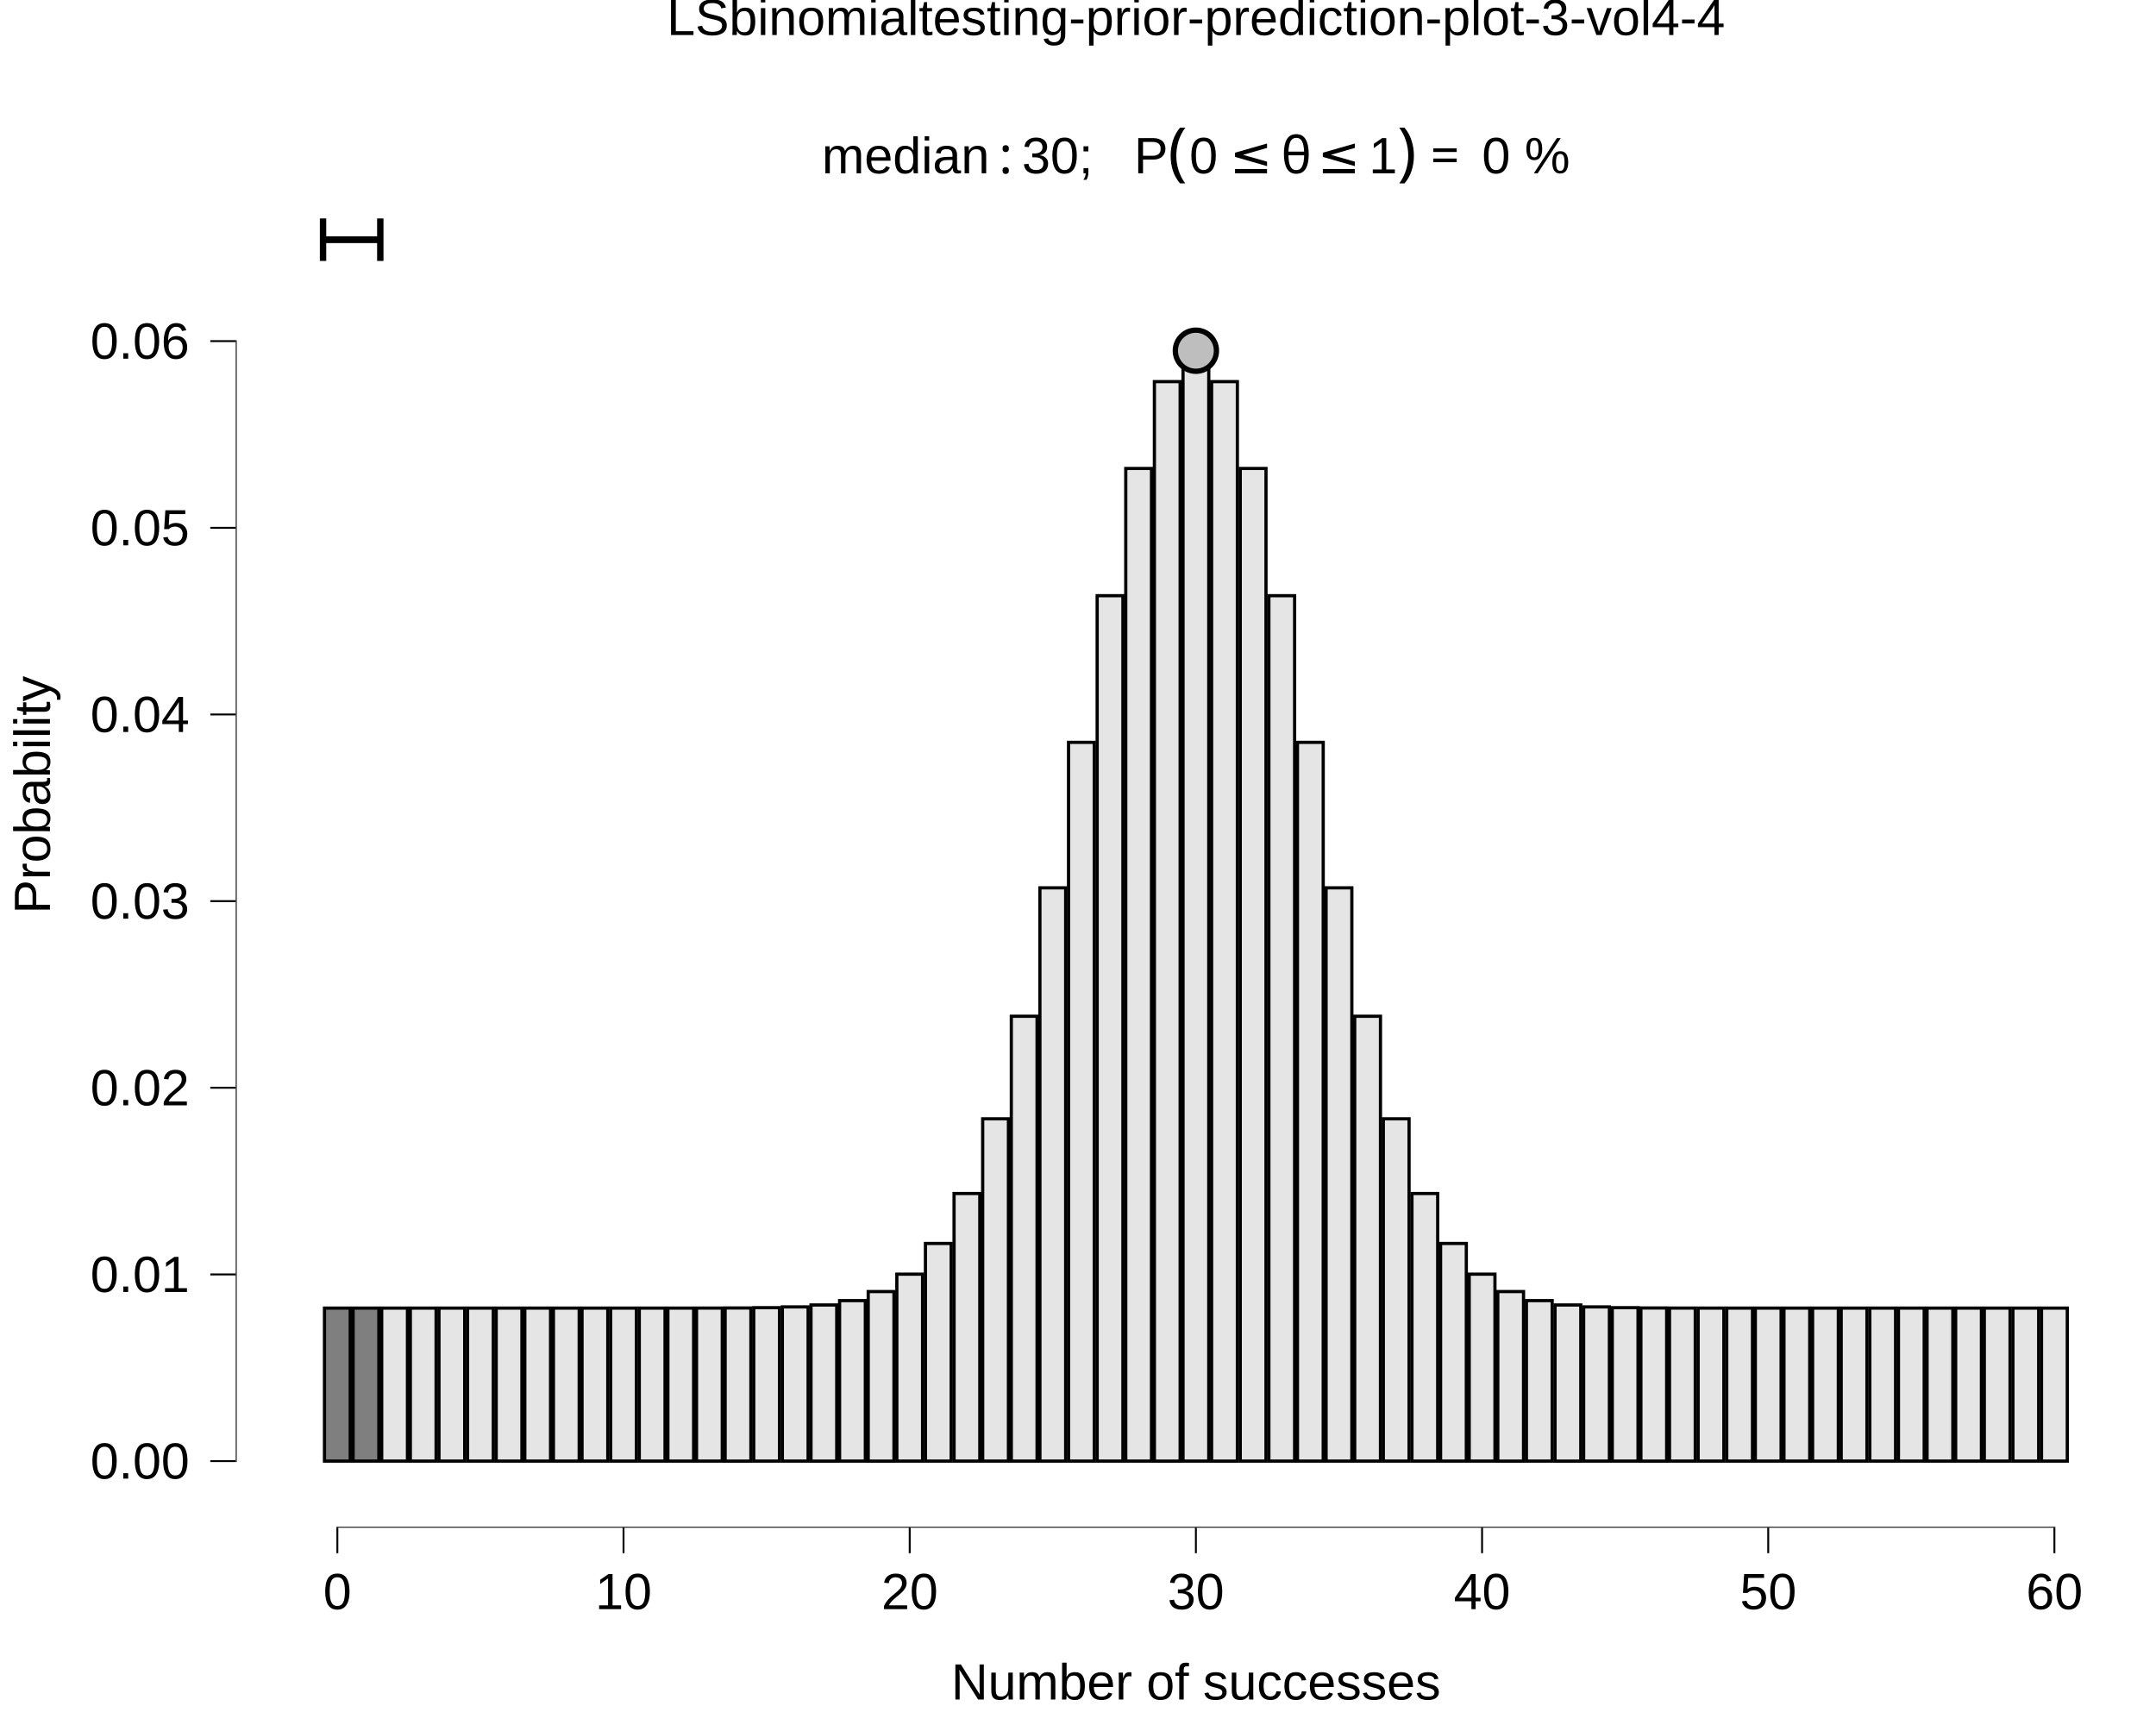
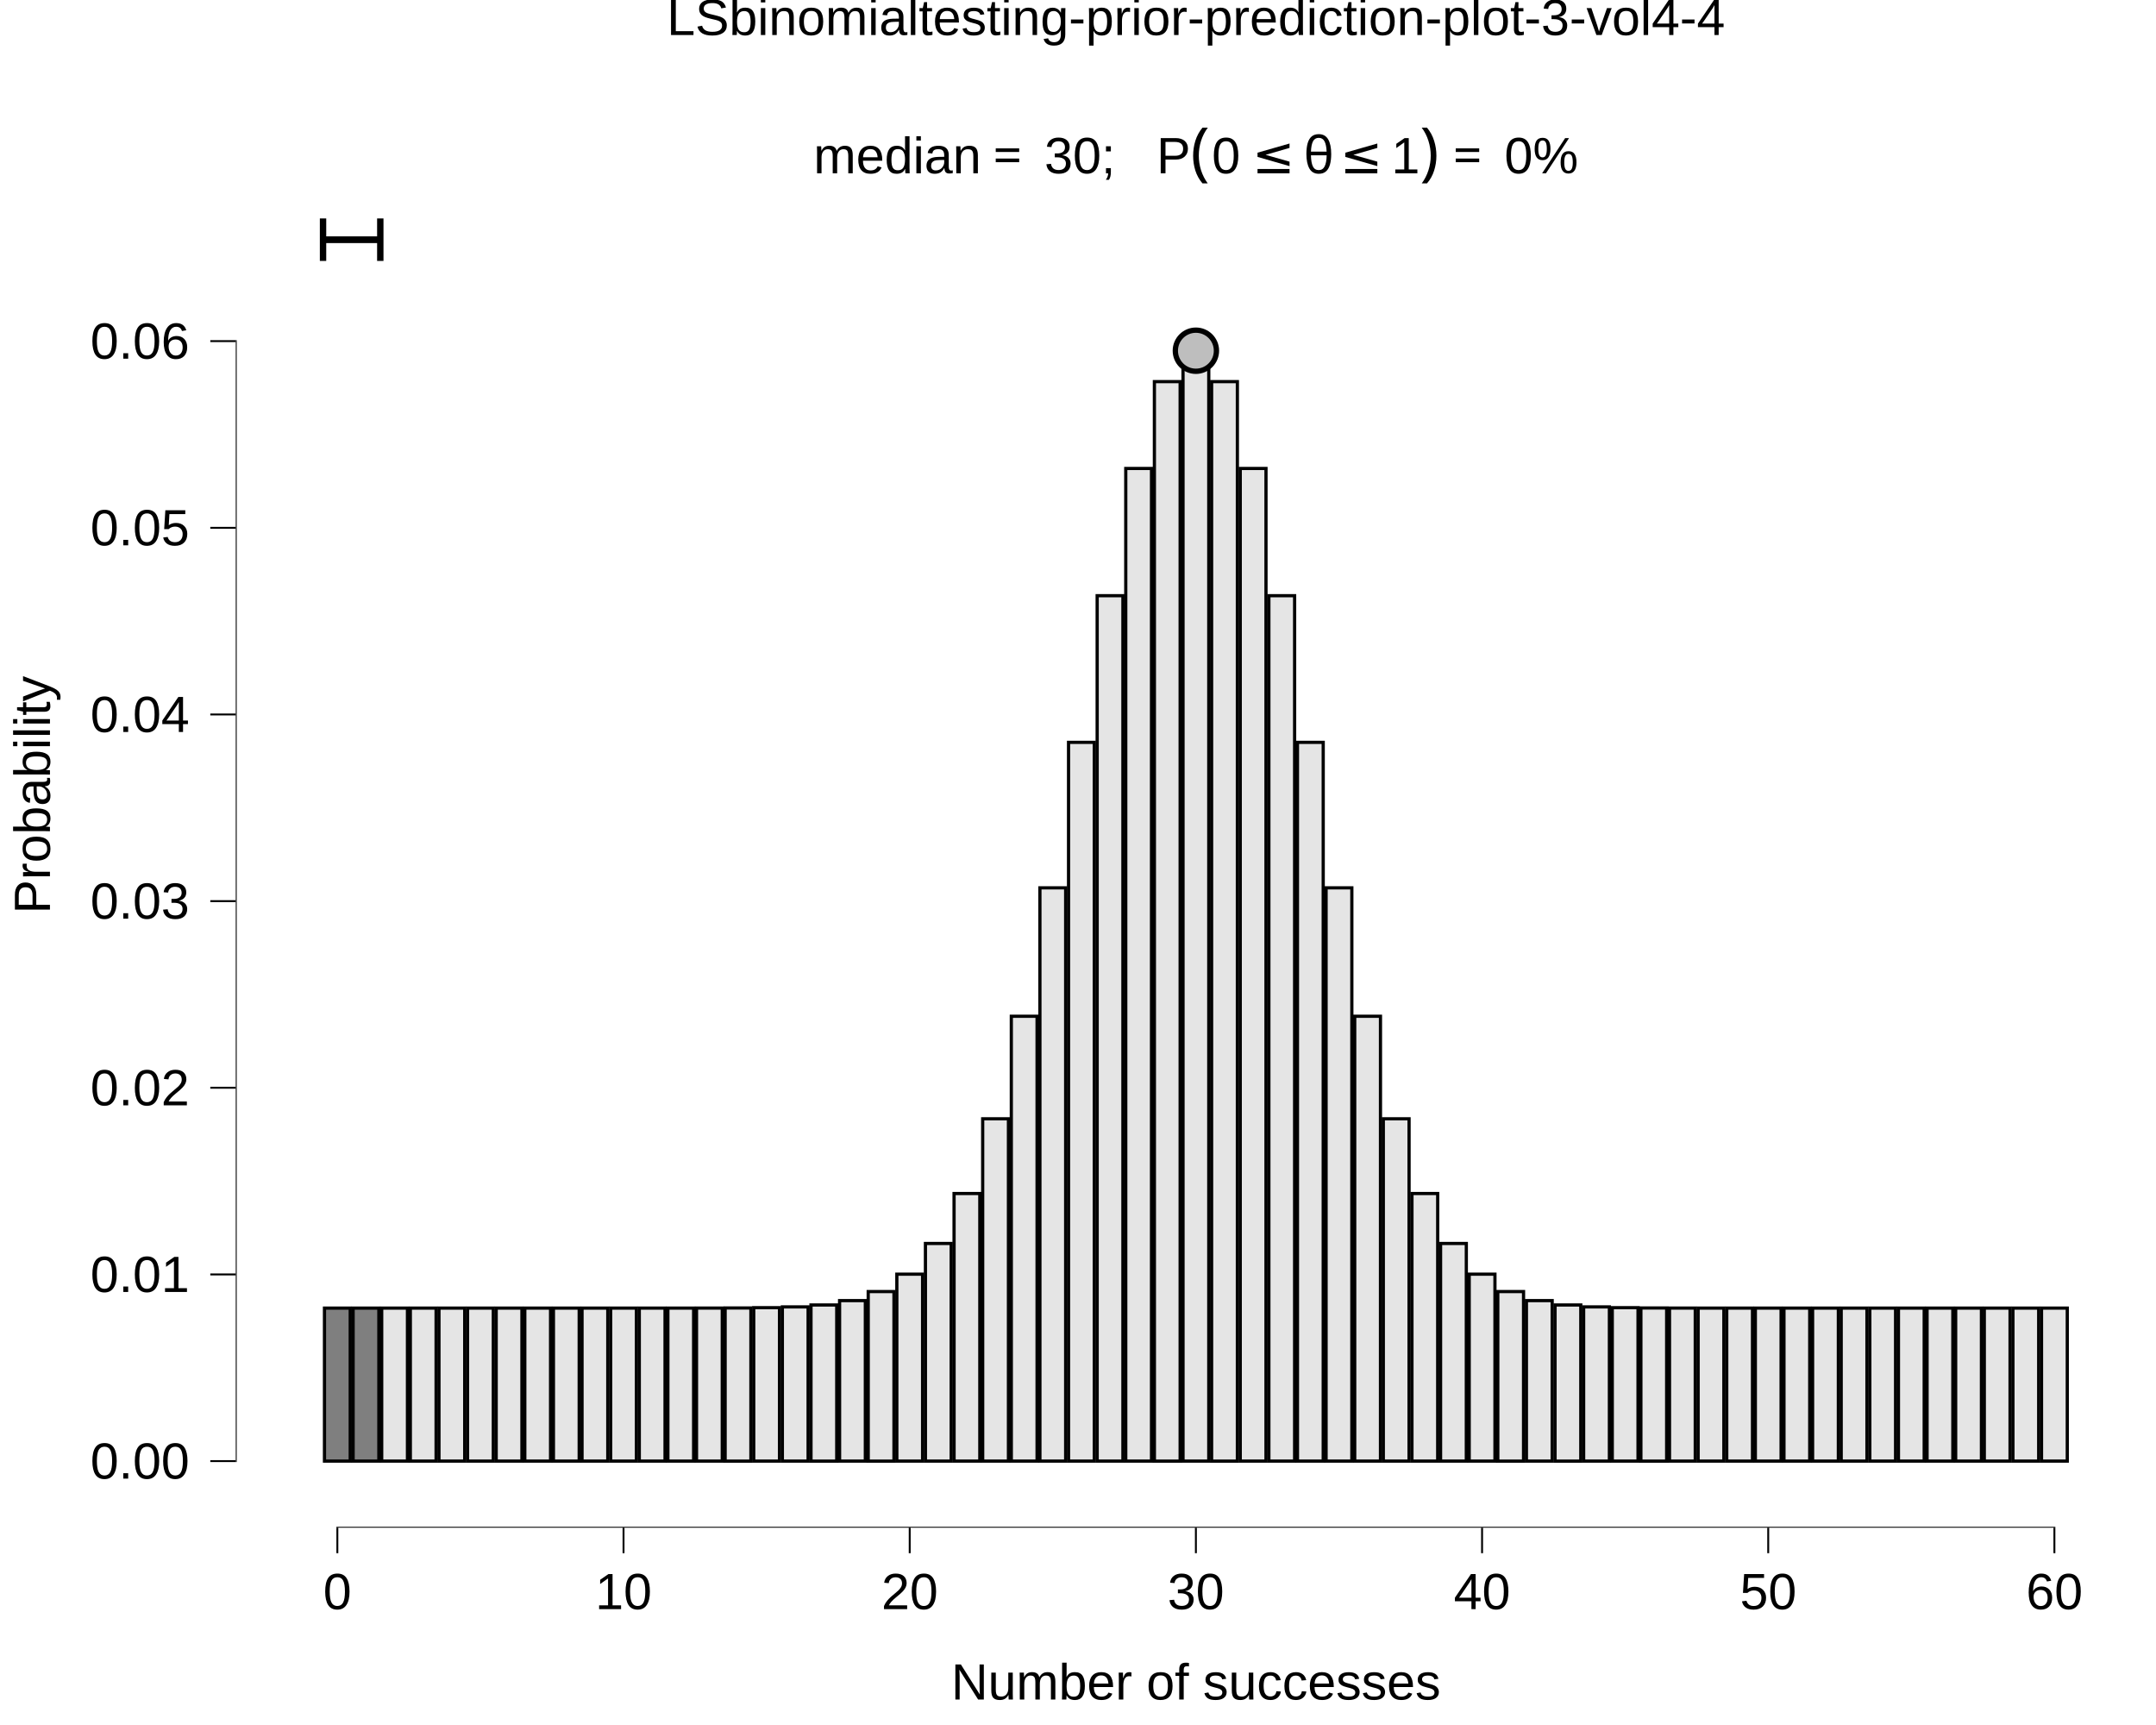
<svg xmlns="http://www.w3.org/2000/svg" viewBox="0 0 720.00 576.00">
  <defs>
    <style type="text/css">
    line, polyline, polygon, path, rect, circle {
      fill: none;
      stroke: #000000;
      stroke-linecap: round;
      stroke-linejoin: round;
      stroke-miterlimit: 10.00;
    }
  </style>
  </defs>
  <rect width="100%" height="100%" style="stroke: none; fill: #FFFFFF;" />
  <rect x="0.00" y="0.00" width="720.00" height="576.00" style="stroke-width: 10.67; stroke: none;" />
  <defs>
    <clipPath id="cpNzguNzN8NzIwLjAwfDUxMC4xM3wyMC43MQ==">
      <rect x="78.73" y="20.71" width="641.27" height="489.41" />
    </clipPath>
  </defs>
  <rect x="78.73" y="20.71" width="641.27" height="489.41" style="stroke-width: 10.67; stroke: none;" clip-path="url(#cpNzguNzN8NzIwLjAwfDUxMC4xM3wyMC43MQ==)" />
  <rect x="108.36" y="436.79" width="8.60" height="51.09" style="stroke-width: 1.07; stroke-linecap: square; stroke-linejoin: miter; fill: #7F7F7F;" clip-path="url(#cpNzguNzN8NzIwLjAwfDUxMC4xM3wyMC43MQ==)" />
  <rect x="117.92" y="436.79" width="8.60" height="51.09" style="stroke-width: 1.07; stroke-linecap: square; stroke-linejoin: miter; fill: #7F7F7F;" clip-path="url(#cpNzguNzN8NzIwLjAwfDUxMC4xM3wyMC43MQ==)" />
  <rect x="127.47" y="436.79" width="8.60" height="51.09" style="stroke-width: 1.07; stroke-linecap: square; stroke-linejoin: miter; fill: #E5E5E5;" clip-path="url(#cpNzguNzN8NzIwLjAwfDUxMC4xM3wyMC43MQ==)" />
  <rect x="137.03" y="436.79" width="8.60" height="51.09" style="stroke-width: 1.07; stroke-linecap: square; stroke-linejoin: miter; fill: #E5E5E5;" clip-path="url(#cpNzguNzN8NzIwLjAwfDUxMC4xM3wyMC43MQ==)" />
  <rect x="146.59" y="436.79" width="8.60" height="51.09" style="stroke-width: 1.07; stroke-linecap: square; stroke-linejoin: miter; fill: #E5E5E5;" clip-path="url(#cpNzguNzN8NzIwLjAwfDUxMC4xM3wyMC43MQ==)" />
  <rect x="156.14" y="436.79" width="8.60" height="51.09" style="stroke-width: 1.07; stroke-linecap: square; stroke-linejoin: miter; fill: #E5E5E5;" clip-path="url(#cpNzguNzN8NzIwLjAwfDUxMC4xM3wyMC43MQ==)" />
  <rect x="165.70" y="436.79" width="8.60" height="51.09" style="stroke-width: 1.07; stroke-linecap: square; stroke-linejoin: miter; fill: #E5E5E5;" clip-path="url(#cpNzguNzN8NzIwLjAwfDUxMC4xM3wyMC43MQ==)" />
  <rect x="175.26" y="436.79" width="8.60" height="51.09" style="stroke-width: 1.07; stroke-linecap: square; stroke-linejoin: miter; fill: #E5E5E5;" clip-path="url(#cpNzguNzN8NzIwLjAwfDUxMC4xM3wyMC43MQ==)" />
  <rect x="184.82" y="436.79" width="8.60" height="51.09" style="stroke-width: 1.07; stroke-linecap: square; stroke-linejoin: miter; fill: #E5E5E5;" clip-path="url(#cpNzguNzN8NzIwLjAwfDUxMC4xM3wyMC43MQ==)" />
  <rect x="194.37" y="436.79" width="8.60" height="51.09" style="stroke-width: 1.07; stroke-linecap: square; stroke-linejoin: miter; fill: #E5E5E5;" clip-path="url(#cpNzguNzN8NzIwLjAwfDUxMC4xM3wyMC43MQ==)" />
  <rect x="203.93" y="436.79" width="8.60" height="51.09" style="stroke-width: 1.07; stroke-linecap: square; stroke-linejoin: miter; fill: #E5E5E5;" clip-path="url(#cpNzguNzN8NzIwLjAwfDUxMC4xM3wyMC43MQ==)" />
  <rect x="213.49" y="436.79" width="8.60" height="51.09" style="stroke-width: 1.07; stroke-linecap: square; stroke-linejoin: miter; fill: #E5E5E5;" clip-path="url(#cpNzguNzN8NzIwLjAwfDUxMC4xM3wyMC43MQ==)" />
  <rect x="223.04" y="436.79" width="8.60" height="51.09" style="stroke-width: 1.07; stroke-linecap: square; stroke-linejoin: miter; fill: #E5E5E5;" clip-path="url(#cpNzguNzN8NzIwLjAwfDUxMC4xM3wyMC43MQ==)" />
  <rect x="232.60" y="436.78" width="8.60" height="51.10" style="stroke-width: 1.07; stroke-linecap: square; stroke-linejoin: miter; fill: #E5E5E5;" clip-path="url(#cpNzguNzN8NzIwLjAwfDUxMC4xM3wyMC43MQ==)" />
  <rect x="242.16" y="436.75" width="8.60" height="51.14" style="stroke-width: 1.07; stroke-linecap: square; stroke-linejoin: miter; fill: #E5E5E5;" clip-path="url(#cpNzguNzN8NzIwLjAwfDUxMC4xM3wyMC43MQ==)" />
  <rect x="251.71" y="436.65" width="8.60" height="51.23" style="stroke-width: 1.07; stroke-linecap: square; stroke-linejoin: miter; fill: #E5E5E5;" clip-path="url(#cpNzguNzN8NzIwLjAwfDUxMC4xM3wyMC43MQ==)" />
  <rect x="261.27" y="436.39" width="8.60" height="51.49" style="stroke-width: 1.07; stroke-linecap: square; stroke-linejoin: miter; fill: #E5E5E5;" clip-path="url(#cpNzguNzN8NzIwLjAwfDUxMC4xM3wyMC43MQ==)" />
  <rect x="270.83" y="435.75" width="8.60" height="52.14" style="stroke-width: 1.07; stroke-linecap: square; stroke-linejoin: miter; fill: #E5E5E5;" clip-path="url(#cpNzguNzN8NzIwLjAwfDUxMC4xM3wyMC43MQ==)" />
  <rect x="280.38" y="434.29" width="8.60" height="53.59" style="stroke-width: 1.07; stroke-linecap: square; stroke-linejoin: miter; fill: #E5E5E5;" clip-path="url(#cpNzguNzN8NzIwLjAwfDUxMC4xM3wyMC43MQ==)" />
  <rect x="289.94" y="431.27" width="8.60" height="56.62" style="stroke-width: 1.07; stroke-linecap: square; stroke-linejoin: miter; fill: #E5E5E5;" clip-path="url(#cpNzguNzN8NzIwLjAwfDUxMC4xM3wyMC43MQ==)" />
  <rect x="299.50" y="425.46" width="8.60" height="62.42" style="stroke-width: 1.07; stroke-linecap: square; stroke-linejoin: miter; fill: #E5E5E5;" clip-path="url(#cpNzguNzN8NzIwLjAwfDUxMC4xM3wyMC43MQ==)" />
  <rect x="309.05" y="415.21" width="8.60" height="72.67" style="stroke-width: 1.07; stroke-linecap: square; stroke-linejoin: miter; fill: #E5E5E5;" clip-path="url(#cpNzguNzN8NzIwLjAwfDUxMC4xM3wyMC43MQ==)" />
  <rect x="318.61" y="398.53" width="8.60" height="89.35" style="stroke-width: 1.07; stroke-linecap: square; stroke-linejoin: miter; fill: #E5E5E5;" clip-path="url(#cpNzguNzN8NzIwLjAwfDUxMC4xM3wyMC43MQ==)" />
  <rect x="328.17" y="373.58" width="8.60" height="114.30" style="stroke-width: 1.07; stroke-linecap: square; stroke-linejoin: miter; fill: #E5E5E5;" clip-path="url(#cpNzguNzN8NzIwLjAwfDUxMC4xM3wyMC43MQ==)" />
  <rect x="337.73" y="339.34" width="8.60" height="148.54" style="stroke-width: 1.07; stroke-linecap: square; stroke-linejoin: miter; fill: #E5E5E5;" clip-path="url(#cpNzguNzN8NzIwLjAwfDUxMC4xM3wyMC43MQ==)" />
  <rect x="347.28" y="296.46" width="8.60" height="191.42" style="stroke-width: 1.07; stroke-linecap: square; stroke-linejoin: miter; fill: #E5E5E5;" clip-path="url(#cpNzguNzN8NzIwLjAwfDUxMC4xM3wyMC43MQ==)" />
  <rect x="356.84" y="247.88" width="8.60" height="240.00" style="stroke-width: 1.07; stroke-linecap: square; stroke-linejoin: miter; fill: #E5E5E5;" clip-path="url(#cpNzguNzN8NzIwLjAwfDUxMC4xM3wyMC43MQ==)" />
  <rect x="366.40" y="198.91" width="8.60" height="288.97" style="stroke-width: 1.07; stroke-linecap: square; stroke-linejoin: miter; fill: #E5E5E5;" clip-path="url(#cpNzguNzN8NzIwLjAwfDUxMC4xM3wyMC43MQ==)" />
  <rect x="375.95" y="156.43" width="8.60" height="331.45" style="stroke-width: 1.07; stroke-linecap: square; stroke-linejoin: miter; fill: #E5E5E5;" clip-path="url(#cpNzguNzN8NzIwLjAwfDUxMC4xM3wyMC43MQ==)" />
  <rect x="385.51" y="127.43" width="8.60" height="360.46" style="stroke-width: 1.07; stroke-linecap: square; stroke-linejoin: miter; fill: #E5E5E5;" clip-path="url(#cpNzguNzN8NzIwLjAwfDUxMC4xM3wyMC43MQ==)" />
  <rect x="395.07" y="117.11" width="8.60" height="370.77" style="stroke-width: 1.07; stroke-linecap: square; stroke-linejoin: miter; fill: #E5E5E5;" clip-path="url(#cpNzguNzN8NzIwLjAwfDUxMC4xM3wyMC43MQ==)" />
  <rect x="404.62" y="127.43" width="8.60" height="360.46" style="stroke-width: 1.07; stroke-linecap: square; stroke-linejoin: miter; fill: #E5E5E5;" clip-path="url(#cpNzguNzN8NzIwLjAwfDUxMC4xM3wyMC43MQ==)" />
  <rect x="414.18" y="156.43" width="8.60" height="331.45" style="stroke-width: 1.07; stroke-linecap: square; stroke-linejoin: miter; fill: #E5E5E5;" clip-path="url(#cpNzguNzN8NzIwLjAwfDUxMC4xM3wyMC43MQ==)" />
  <rect x="423.74" y="198.91" width="8.60" height="288.97" style="stroke-width: 1.07; stroke-linecap: square; stroke-linejoin: miter; fill: #E5E5E5;" clip-path="url(#cpNzguNzN8NzIwLjAwfDUxMC4xM3wyMC43MQ==)" />
  <rect x="433.29" y="247.88" width="8.60" height="240.00" style="stroke-width: 1.07; stroke-linecap: square; stroke-linejoin: miter; fill: #E5E5E5;" clip-path="url(#cpNzguNzN8NzIwLjAwfDUxMC4xM3wyMC43MQ==)" />
  <rect x="442.85" y="296.46" width="8.60" height="191.42" style="stroke-width: 1.07; stroke-linecap: square; stroke-linejoin: miter; fill: #E5E5E5;" clip-path="url(#cpNzguNzN8NzIwLjAwfDUxMC4xM3wyMC43MQ==)" />
  <rect x="452.41" y="339.34" width="8.60" height="148.54" style="stroke-width: 1.07; stroke-linecap: square; stroke-linejoin: miter; fill: #E5E5E5;" clip-path="url(#cpNzguNzN8NzIwLjAwfDUxMC4xM3wyMC43MQ==)" />
  <rect x="461.96" y="373.58" width="8.60" height="114.30" style="stroke-width: 1.07; stroke-linecap: square; stroke-linejoin: miter; fill: #E5E5E5;" clip-path="url(#cpNzguNzN8NzIwLjAwfDUxMC4xM3wyMC43MQ==)" />
  <rect x="471.52" y="398.53" width="8.60" height="89.35" style="stroke-width: 1.07; stroke-linecap: square; stroke-linejoin: miter; fill: #E5E5E5;" clip-path="url(#cpNzguNzN8NzIwLjAwfDUxMC4xM3wyMC43MQ==)" />
  <rect x="481.08" y="415.21" width="8.60" height="72.67" style="stroke-width: 1.07; stroke-linecap: square; stroke-linejoin: miter; fill: #E5E5E5;" clip-path="url(#cpNzguNzN8NzIwLjAwfDUxMC4xM3wyMC43MQ==)" />
  <rect x="490.64" y="425.46" width="8.60" height="62.42" style="stroke-width: 1.07; stroke-linecap: square; stroke-linejoin: miter; fill: #E5E5E5;" clip-path="url(#cpNzguNzN8NzIwLjAwfDUxMC4xM3wyMC43MQ==)" />
  <rect x="500.19" y="431.27" width="8.60" height="56.62" style="stroke-width: 1.07; stroke-linecap: square; stroke-linejoin: miter; fill: #E5E5E5;" clip-path="url(#cpNzguNzN8NzIwLjAwfDUxMC4xM3wyMC43MQ==)" />
  <rect x="509.75" y="434.29" width="8.60" height="53.59" style="stroke-width: 1.07; stroke-linecap: square; stroke-linejoin: miter; fill: #E5E5E5;" clip-path="url(#cpNzguNzN8NzIwLjAwfDUxMC4xM3wyMC43MQ==)" />
  <rect x="519.31" y="435.75" width="8.60" height="52.14" style="stroke-width: 1.07; stroke-linecap: square; stroke-linejoin: miter; fill: #E5E5E5;" clip-path="url(#cpNzguNzN8NzIwLjAwfDUxMC4xM3wyMC43MQ==)" />
  <rect x="528.86" y="436.39" width="8.60" height="51.49" style="stroke-width: 1.07; stroke-linecap: square; stroke-linejoin: miter; fill: #E5E5E5;" clip-path="url(#cpNzguNzN8NzIwLjAwfDUxMC4xM3wyMC43MQ==)" />
  <rect x="538.42" y="436.65" width="8.60" height="51.23" style="stroke-width: 1.07; stroke-linecap: square; stroke-linejoin: miter; fill: #E5E5E5;" clip-path="url(#cpNzguNzN8NzIwLjAwfDUxMC4xM3wyMC43MQ==)" />
  <rect x="547.98" y="436.75" width="8.60" height="51.14" style="stroke-width: 1.07; stroke-linecap: square; stroke-linejoin: miter; fill: #E5E5E5;" clip-path="url(#cpNzguNzN8NzIwLjAwfDUxMC4xM3wyMC43MQ==)" />
  <rect x="557.53" y="436.78" width="8.60" height="51.10" style="stroke-width: 1.07; stroke-linecap: square; stroke-linejoin: miter; fill: #E5E5E5;" clip-path="url(#cpNzguNzN8NzIwLjAwfDUxMC4xM3wyMC43MQ==)" />
  <rect x="567.09" y="436.79" width="8.60" height="51.09" style="stroke-width: 1.07; stroke-linecap: square; stroke-linejoin: miter; fill: #E5E5E5;" clip-path="url(#cpNzguNzN8NzIwLjAwfDUxMC4xM3wyMC43MQ==)" />
  <rect x="576.65" y="436.79" width="8.60" height="51.09" style="stroke-width: 1.07; stroke-linecap: square; stroke-linejoin: miter; fill: #E5E5E5;" clip-path="url(#cpNzguNzN8NzIwLjAwfDUxMC4xM3wyMC43MQ==)" />
  <rect x="586.20" y="436.79" width="8.60" height="51.09" style="stroke-width: 1.07; stroke-linecap: square; stroke-linejoin: miter; fill: #E5E5E5;" clip-path="url(#cpNzguNzN8NzIwLjAwfDUxMC4xM3wyMC43MQ==)" />
  <rect x="595.76" y="436.79" width="8.60" height="51.09" style="stroke-width: 1.07; stroke-linecap: square; stroke-linejoin: miter; fill: #E5E5E5;" clip-path="url(#cpNzguNzN8NzIwLjAwfDUxMC4xM3wyMC43MQ==)" />
  <rect x="605.32" y="436.79" width="8.60" height="51.09" style="stroke-width: 1.07; stroke-linecap: square; stroke-linejoin: miter; fill: #E5E5E5;" clip-path="url(#cpNzguNzN8NzIwLjAwfDUxMC4xM3wyMC43MQ==)" />
  <rect x="614.87" y="436.79" width="8.60" height="51.09" style="stroke-width: 1.07; stroke-linecap: square; stroke-linejoin: miter; fill: #E5E5E5;" clip-path="url(#cpNzguNzN8NzIwLjAwfDUxMC4xM3wyMC43MQ==)" />
  <rect x="624.43" y="436.79" width="8.60" height="51.09" style="stroke-width: 1.07; stroke-linecap: square; stroke-linejoin: miter; fill: #E5E5E5;" clip-path="url(#cpNzguNzN8NzIwLjAwfDUxMC4xM3wyMC43MQ==)" />
  <rect x="633.99" y="436.79" width="8.60" height="51.09" style="stroke-width: 1.07; stroke-linecap: square; stroke-linejoin: miter; fill: #E5E5E5;" clip-path="url(#cpNzguNzN8NzIwLjAwfDUxMC4xM3wyMC43MQ==)" />
  <rect x="643.55" y="436.79" width="8.60" height="51.09" style="stroke-width: 1.07; stroke-linecap: square; stroke-linejoin: miter; fill: #E5E5E5;" clip-path="url(#cpNzguNzN8NzIwLjAwfDUxMC4xM3wyMC43MQ==)" />
  <rect x="653.10" y="436.79" width="8.60" height="51.09" style="stroke-width: 1.07; stroke-linecap: square; stroke-linejoin: miter; fill: #E5E5E5;" clip-path="url(#cpNzguNzN8NzIwLjAwfDUxMC4xM3wyMC43MQ==)" />
  <rect x="662.66" y="436.79" width="8.60" height="51.09" style="stroke-width: 1.07; stroke-linecap: square; stroke-linejoin: miter; fill: #E5E5E5;" clip-path="url(#cpNzguNzN8NzIwLjAwfDUxMC4xM3wyMC43MQ==)" />
  <rect x="672.22" y="436.79" width="8.60" height="51.09" style="stroke-width: 1.07; stroke-linecap: square; stroke-linejoin: miter; fill: #E5E5E5;" clip-path="url(#cpNzguNzN8NzIwLjAwfDUxMC4xM3wyMC43MQ==)" />
  <rect x="681.77" y="436.79" width="8.60" height="51.09" style="stroke-width: 1.07; stroke-linecap: square; stroke-linejoin: miter; fill: #E5E5E5;" clip-path="url(#cpNzguNzN8NzIwLjAwfDUxMC4xM3wyMC43MQ==)" />
  <line x1="107.88" y1="80.04" x2="127.00" y2="80.04" style="stroke-width: 2.13; stroke-linecap: butt;" clip-path="url(#cpNzguNzN8NzIwLjAwfDUxMC4xM3wyMC43MQ==)" />
  <polyline points="127.00,87.12 127.00,80.04 127.00,72.95 " style="stroke-width: 2.13; stroke-linecap: butt;" clip-path="url(#cpNzguNzN8NzIwLjAwfDUxMC4xM3wyMC43MQ==)" />
  <line x1="127.00" y1="80.04" x2="107.88" y2="80.04" style="stroke-width: 2.13; stroke-linecap: butt;" clip-path="url(#cpNzguNzN8NzIwLjAwfDUxMC4xM3wyMC43MQ==)" />
  <polyline points="107.88,72.95 107.88,80.04 107.88,87.12 " style="stroke-width: 2.13; stroke-linecap: butt;" clip-path="url(#cpNzguNzN8NzIwLjAwfDUxMC4xM3wyMC43MQ==)" />
  <g clip-path="url(#cpNzguNzN8NzIwLjAwfDUxMC4xM3wyMC43MQ==)">
-     <text x="274.45" y="57.86" style="font-size: 17.07px; font-family: Liberation Sans;" textLength="55.95px" lengthAdjust="spacingAndGlyphs">median</text>
-   </g>
-   <g clip-path="url(#cpNzguNzN8NzIwLjAwfDUxMC4xM3wyMC43MQ==)">
-     <text x="333.57" y="57.86" style="font-size: 17.07px; font-family: Symbola;" textLength="4.55px" lengthAdjust="spacingAndGlyphs">:</text>
-   </g>
-   <g clip-path="url(#cpNzguNzN8NzIwLjAwfDUxMC4xM3wyMC43MQ==)">
-     <text x="341.27" y="57.86" style="font-size: 17.07px; font-family: Liberation Sans;" textLength="33.17px" lengthAdjust="spacingAndGlyphs"> 30; </text>
-   </g>
-   <g clip-path="url(#cpNzguNzN8NzIwLjAwfDUxMC4xM3wyMC43MQ==)">
-     <text x="374.44" y="57.86" style="font-size: 17.07px; font-family: Symbola;" textLength="4.27px" lengthAdjust="spacingAndGlyphs"> </text>
-   </g>
-   <g clip-path="url(#cpNzguNzN8NzIwLjAwfDUxMC4xM3wyMC43MQ==)">
-     <text x="378.71" y="57.86" style="font-size: 17.07px; font-family: Liberation Sans;" textLength="11.38px" lengthAdjust="spacingAndGlyphs">P</text>
-   </g>
-   <g clip-path="url(#cpNzguNzN8NzIwLjAwfDUxMC4xM3wyMC43MQ==)">
-     <text x="390.08" y="57.86" style="font-size: 21.34px; font-family: Symbola;" textLength="7.11px" lengthAdjust="spacingAndGlyphs">(</text>
-   </g>
-   <g clip-path="url(#cpNzguNzN8NzIwLjAwfDUxMC4xM3wyMC43MQ==)">
-     <text x="397.19" y="57.86" style="font-size: 17.07px; font-family: Liberation Sans;" textLength="9.48px" lengthAdjust="spacingAndGlyphs">0</text>
-   </g>
-   <g clip-path="url(#cpNzguNzN8NzIwLjAwfDUxMC4xM3wyMC43MQ==)">
-     <text x="410.63" y="57.86" style="font-size: 17.07px; font-family: Symbola;" textLength="13.25px" lengthAdjust="spacingAndGlyphs">≤</text>
-   </g>
-   <g clip-path="url(#cpNzguNzN8NzIwLjAwfDUxMC4xM3wyMC43MQ==)">
-     <text x="427.83" y="57.86" style="font-size: 17.07px; font-family: Symbola;" textLength="8.17px" lengthAdjust="spacingAndGlyphs">θ</text>
-   </g>
-   <g clip-path="url(#cpNzguNzN8NzIwLjAwfDUxMC4xM3wyMC43MQ==)">
-     <text x="439.95" y="57.86" style="font-size: 17.07px; font-family: Symbola;" textLength="13.25px" lengthAdjust="spacingAndGlyphs">≤</text>
-   </g>
-   <g clip-path="url(#cpNzguNzN8NzIwLjAwfDUxMC4xM3wyMC43MQ==)">
-     <text x="457.15" y="57.86" style="font-size: 17.07px; font-family: Liberation Sans;" textLength="9.48px" lengthAdjust="spacingAndGlyphs">1</text>
-   </g>
-   <g clip-path="url(#cpNzguNzN8NzIwLjAwfDUxMC4xM3wyMC43MQ==)">
-     <text x="466.63" y="57.86" style="font-size: 21.34px; font-family: Symbola;" textLength="7.11px" lengthAdjust="spacingAndGlyphs">)</text>
-   </g>
-   <g clip-path="url(#cpNzguNzN8NzIwLjAwfDUxMC4xM3wyMC43MQ==)">
-     <text x="477.69" y="57.86" style="font-size: 17.07px; font-family: Symbola;" textLength="13.25px" lengthAdjust="spacingAndGlyphs">=</text>
-   </g>
-   <g clip-path="url(#cpNzguNzN8NzIwLjAwfDUxMC4xM3wyMC43MQ==)">
-     <text x="494.89" y="57.86" style="font-size: 17.07px; font-family: Liberation Sans;" textLength="29.39px" lengthAdjust="spacingAndGlyphs">0 %</text>
+     <text x="271.68" y="57.86" style="font-size: 17.07px; font-family: Liberation Sans;" textLength="55.95px" lengthAdjust="spacingAndGlyphs">median</text>
+   </g>
+   <g clip-path="url(#cpNzguNzN8NzIwLjAwfDUxMC4xM3wyMC43MQ==)">
+     <text x="331.58" y="57.86" style="font-size: 17.07px; font-family: Symbola;" textLength="13.25px" lengthAdjust="spacingAndGlyphs">=</text>
+   </g>
+   <g clip-path="url(#cpNzguNzN8NzIwLjAwfDUxMC4xM3wyMC43MQ==)">
+     <text x="348.78" y="57.86" style="font-size: 17.07px; font-family: Liberation Sans;" textLength="33.17px" lengthAdjust="spacingAndGlyphs"> 30; </text>
+   </g>
+   <g clip-path="url(#cpNzguNzN8NzIwLjAwfDUxMC4xM3wyMC43MQ==)">
+     <text x="381.95" y="57.86" style="font-size: 17.07px; font-family: Symbola;" textLength="4.27px" lengthAdjust="spacingAndGlyphs"> </text>
+   </g>
+   <g clip-path="url(#cpNzguNzN8NzIwLjAwfDUxMC4xM3wyMC43MQ==)">
+     <text x="386.22" y="57.86" style="font-size: 17.07px; font-family: Liberation Sans;" textLength="11.38px" lengthAdjust="spacingAndGlyphs">P</text>
+   </g>
+   <g clip-path="url(#cpNzguNzN8NzIwLjAwfDUxMC4xM3wyMC43MQ==)">
+     <text x="397.59" y="57.86" style="font-size: 21.34px; font-family: Symbola;" textLength="7.11px" lengthAdjust="spacingAndGlyphs">(</text>
+   </g>
+   <g clip-path="url(#cpNzguNzN8NzIwLjAwfDUxMC4xM3wyMC43MQ==)">
+     <text x="404.70" y="57.86" style="font-size: 17.07px; font-family: Liberation Sans;" textLength="9.48px" lengthAdjust="spacingAndGlyphs">0</text>
+   </g>
+   <g clip-path="url(#cpNzguNzN8NzIwLjAwfDUxMC4xM3wyMC43MQ==)">
+     <text x="418.14" y="57.86" style="font-size: 17.07px; font-family: Symbola;" textLength="13.25px" lengthAdjust="spacingAndGlyphs">≤</text>
+   </g>
+   <g clip-path="url(#cpNzguNzN8NzIwLjAwfDUxMC4xM3wyMC43MQ==)">
+     <text x="435.34" y="57.86" style="font-size: 17.07px; font-family: Symbola;" textLength="8.17px" lengthAdjust="spacingAndGlyphs">θ</text>
+   </g>
+   <g clip-path="url(#cpNzguNzN8NzIwLjAwfDUxMC4xM3wyMC43MQ==)">
+     <text x="447.46" y="57.86" style="font-size: 17.07px; font-family: Symbola;" textLength="13.25px" lengthAdjust="spacingAndGlyphs">≤</text>
+   </g>
+   <g clip-path="url(#cpNzguNzN8NzIwLjAwfDUxMC4xM3wyMC43MQ==)">
+     <text x="464.66" y="57.86" style="font-size: 17.07px; font-family: Liberation Sans;" textLength="9.48px" lengthAdjust="spacingAndGlyphs">1</text>
+   </g>
+   <g clip-path="url(#cpNzguNzN8NzIwLjAwfDUxMC4xM3wyMC43MQ==)">
+     <text x="474.14" y="57.86" style="font-size: 21.34px; font-family: Symbola;" textLength="7.11px" lengthAdjust="spacingAndGlyphs">)</text>
+   </g>
+   <g clip-path="url(#cpNzguNzN8NzIwLjAwfDUxMC4xM3wyMC43MQ==)">
+     <text x="485.20" y="57.86" style="font-size: 17.07px; font-family: Symbola;" textLength="13.25px" lengthAdjust="spacingAndGlyphs">=</text>
+   </g>
+   <g clip-path="url(#cpNzguNzN8NzIwLjAwfDUxMC4xM3wyMC43MQ==)">
+     <text x="502.40" y="57.86" style="font-size: 17.07px; font-family: Liberation Sans;" textLength="24.66px" lengthAdjust="spacingAndGlyphs">0%</text>
  </g>
  <circle cx="399.37" cy="117.11" r="5.15pt" style="stroke-width: 1.77; fill: #BEBEBE;" clip-path="url(#cpNzguNzN8NzIwLjAwfDUxMC4xM3wyMC43MQ==)" />
  <line x1="112.34" y1="510.13" x2="686.39" y2="510.13" style="stroke-width: 0.64; stroke-linecap: butt;" clip-path="url(#cpNzguNzN8NzIwLjAwfDUxMC4xM3wyMC43MQ==)" />
  <line x1="78.73" y1="488.20" x2="78.73" y2="113.59" style="stroke-width: 0.64; stroke-linecap: butt;" clip-path="url(#cpNzguNzN8NzIwLjAwfDUxMC4xM3wyMC43MQ==)" />
  <rect x="78.73" y="20.71" width="641.27" height="489.41" style="stroke-width: 0.00; stroke: none;" clip-path="url(#cpNzguNzN8NzIwLjAwfDUxMC4xM3wyMC43MQ==)" />
  <defs>
    <clipPath id="cpMC4wMHw3MjAuMDB8NTc2LjAwfDAuMDA=">
      <rect x="0.00" y="0.00" width="720.00" height="576.00" />
    </clipPath>
  </defs>
  <polyline points="78.73,510.13 78.73,20.71 " style="stroke-width: 0.00; stroke: none; stroke-linecap: butt;" clip-path="url(#cpMC4wMHw3MjAuMDB8NTc2LjAwfDAuMDA=)" />
  <g clip-path="url(#cpMC4wMHw3MjAuMDB8NTc2LjAwfDAuMDA=)">
    <text x="30.18" y="493.73" style="font-size: 17.00px; font-family: Liberation Sans;" textLength="33.08px" lengthAdjust="spacingAndGlyphs">0.00</text>
  </g>
  <g clip-path="url(#cpMC4wMHw3MjAuMDB8NTc2LjAwfDAuMDA=)">
    <text x="30.18" y="431.40" style="font-size: 17.00px; font-family: Liberation Sans;" textLength="33.08px" lengthAdjust="spacingAndGlyphs">0.01</text>
  </g>
  <g clip-path="url(#cpMC4wMHw3MjAuMDB8NTc2LjAwfDAuMDA=)">
    <text x="30.18" y="369.08" style="font-size: 17.00px; font-family: Liberation Sans;" textLength="33.08px" lengthAdjust="spacingAndGlyphs">0.02</text>
  </g>
  <g clip-path="url(#cpMC4wMHw3MjAuMDB8NTc2LjAwfDAuMDA=)">
    <text x="30.18" y="306.75" style="font-size: 17.00px; font-family: Liberation Sans;" textLength="33.08px" lengthAdjust="spacingAndGlyphs">0.03</text>
  </g>
  <g clip-path="url(#cpMC4wMHw3MjAuMDB8NTc2LjAwfDAuMDA=)">
    <text x="30.18" y="244.42" style="font-size: 17.00px; font-family: Liberation Sans;" textLength="33.08px" lengthAdjust="spacingAndGlyphs">0.04</text>
  </g>
  <g clip-path="url(#cpMC4wMHw3MjAuMDB8NTc2LjAwfDAuMDA=)">
    <text x="30.18" y="182.09" style="font-size: 17.00px; font-family: Liberation Sans;" textLength="33.08px" lengthAdjust="spacingAndGlyphs">0.05</text>
  </g>
  <g clip-path="url(#cpMC4wMHw3MjAuMDB8NTc2LjAwfDAuMDA=)">
    <text x="30.18" y="119.76" style="font-size: 17.00px; font-family: Liberation Sans;" textLength="33.08px" lengthAdjust="spacingAndGlyphs">0.06</text>
  </g>
  <polyline points="70.23,487.88 78.73,487.88 " style="stroke-width: 0.64; stroke-linecap: butt;" clip-path="url(#cpMC4wMHw3MjAuMDB8NTc2LjAwfDAuMDA=)" />
  <polyline points="70.23,425.55 78.73,425.55 " style="stroke-width: 0.64; stroke-linecap: butt;" clip-path="url(#cpMC4wMHw3MjAuMDB8NTc2LjAwfDAuMDA=)" />
  <polyline points="70.23,363.22 78.73,363.22 " style="stroke-width: 0.64; stroke-linecap: butt;" clip-path="url(#cpMC4wMHw3MjAuMDB8NTc2LjAwfDAuMDA=)" />
  <polyline points="70.23,300.90 78.73,300.90 " style="stroke-width: 0.64; stroke-linecap: butt;" clip-path="url(#cpMC4wMHw3MjAuMDB8NTc2LjAwfDAuMDA=)" />
  <polyline points="70.23,238.57 78.73,238.57 " style="stroke-width: 0.64; stroke-linecap: butt;" clip-path="url(#cpMC4wMHw3MjAuMDB8NTc2LjAwfDAuMDA=)" />
  <polyline points="70.23,176.24 78.73,176.24 " style="stroke-width: 0.64; stroke-linecap: butt;" clip-path="url(#cpMC4wMHw3MjAuMDB8NTc2LjAwfDAuMDA=)" />
  <polyline points="70.23,113.91 78.73,113.91 " style="stroke-width: 0.64; stroke-linecap: butt;" clip-path="url(#cpMC4wMHw3MjAuMDB8NTc2LjAwfDAuMDA=)" />
  <polyline points="78.73,510.13 720.00,510.13 " style="stroke-width: 0.00; stroke: none; stroke-linecap: butt;" clip-path="url(#cpMC4wMHw3MjAuMDB8NTc2LjAwfDAuMDA=)" />
  <polyline points="112.66,518.63 112.66,510.13 " style="stroke-width: 0.64; stroke-linecap: butt;" clip-path="url(#cpMC4wMHw3MjAuMDB8NTc2LjAwfDAuMDA=)" />
  <polyline points="208.23,518.63 208.23,510.13 " style="stroke-width: 0.64; stroke-linecap: butt;" clip-path="url(#cpMC4wMHw3MjAuMDB8NTc2LjAwfDAuMDA=)" />
  <polyline points="303.80,518.63 303.80,510.13 " style="stroke-width: 0.64; stroke-linecap: butt;" clip-path="url(#cpMC4wMHw3MjAuMDB8NTc2LjAwfDAuMDA=)" />
  <polyline points="399.37,518.63 399.37,510.13 " style="stroke-width: 0.64; stroke-linecap: butt;" clip-path="url(#cpMC4wMHw3MjAuMDB8NTc2LjAwfDAuMDA=)" />
  <polyline points="494.94,518.63 494.94,510.13 " style="stroke-width: 0.64; stroke-linecap: butt;" clip-path="url(#cpMC4wMHw3MjAuMDB8NTc2LjAwfDAuMDA=)" />
  <polyline points="590.50,518.63 590.50,510.13 " style="stroke-width: 0.64; stroke-linecap: butt;" clip-path="url(#cpMC4wMHw3MjAuMDB8NTc2LjAwfDAuMDA=)" />
  <polyline points="686.07,518.63 686.07,510.13 " style="stroke-width: 0.64; stroke-linecap: butt;" clip-path="url(#cpMC4wMHw3MjAuMDB8NTc2LjAwfDAuMDA=)" />
  <g clip-path="url(#cpMC4wMHw3MjAuMDB8NTc2LjAwfDAuMDA=)">
    <text x="107.93" y="537.31" style="font-size: 17.00px; font-family: Liberation Sans;" textLength="9.45px" lengthAdjust="spacingAndGlyphs">0</text>
  </g>
  <g clip-path="url(#cpMC4wMHw3MjAuMDB8NTc2LjAwfDAuMDA=)">
    <text x="198.78" y="537.31" style="font-size: 17.00px; font-family: Liberation Sans;" textLength="18.91px" lengthAdjust="spacingAndGlyphs">10</text>
  </g>
  <g clip-path="url(#cpMC4wMHw3MjAuMDB8NTc2LjAwfDAuMDA=)">
    <text x="294.35" y="537.31" style="font-size: 17.00px; font-family: Liberation Sans;" textLength="18.91px" lengthAdjust="spacingAndGlyphs">20</text>
  </g>
  <g clip-path="url(#cpMC4wMHw3MjAuMDB8NTc2LjAwfDAuMDA=)">
    <text x="389.91" y="537.31" style="font-size: 17.00px; font-family: Liberation Sans;" textLength="18.91px" lengthAdjust="spacingAndGlyphs">30</text>
  </g>
  <g clip-path="url(#cpMC4wMHw3MjAuMDB8NTc2LjAwfDAuMDA=)">
    <text x="485.48" y="537.31" style="font-size: 17.00px; font-family: Liberation Sans;" textLength="18.91px" lengthAdjust="spacingAndGlyphs">40</text>
  </g>
  <g clip-path="url(#cpMC4wMHw3MjAuMDB8NTc2LjAwfDAuMDA=)">
    <text x="581.05" y="537.31" style="font-size: 17.00px; font-family: Liberation Sans;" textLength="18.91px" lengthAdjust="spacingAndGlyphs">50</text>
  </g>
  <g clip-path="url(#cpMC4wMHw3MjAuMDB8NTc2LjAwfDAuMDA=)">
    <text x="676.62" y="537.31" style="font-size: 17.00px; font-family: Liberation Sans;" textLength="18.91px" lengthAdjust="spacingAndGlyphs">60</text>
  </g>
  <g clip-path="url(#cpMC4wMHw3MjAuMDB8NTc2LjAwfDAuMDA=)">
    <text x="317.66" y="567.49" style="font-size: 17.00px; font-family: Liberation Sans;" textLength="163.42px" lengthAdjust="spacingAndGlyphs">Number of successes</text>
  </g>
  <g clip-path="url(#cpMC4wMHw3MjAuMDB8NTc2LjAwfDAuMDA=)">
    <text transform="translate(16.68,305.11) rotate(-90)" style="font-size: 17.00px; font-family: Liberation Sans;" textLength="79.38px" lengthAdjust="spacingAndGlyphs">Probability</text>
  </g>
  <g clip-path="url(#cpMC4wMHw3MjAuMDB8NTc2LjAwfDAuMDA=)">
    <text x="222.70" y="11.70" style="font-size: 17.00px; font-family: Liberation Sans;" textLength="353.33px" lengthAdjust="spacingAndGlyphs">LSbinomialtesting-prior-prediction-plot-3-vol4-4</text>
  </g>
</svg>
